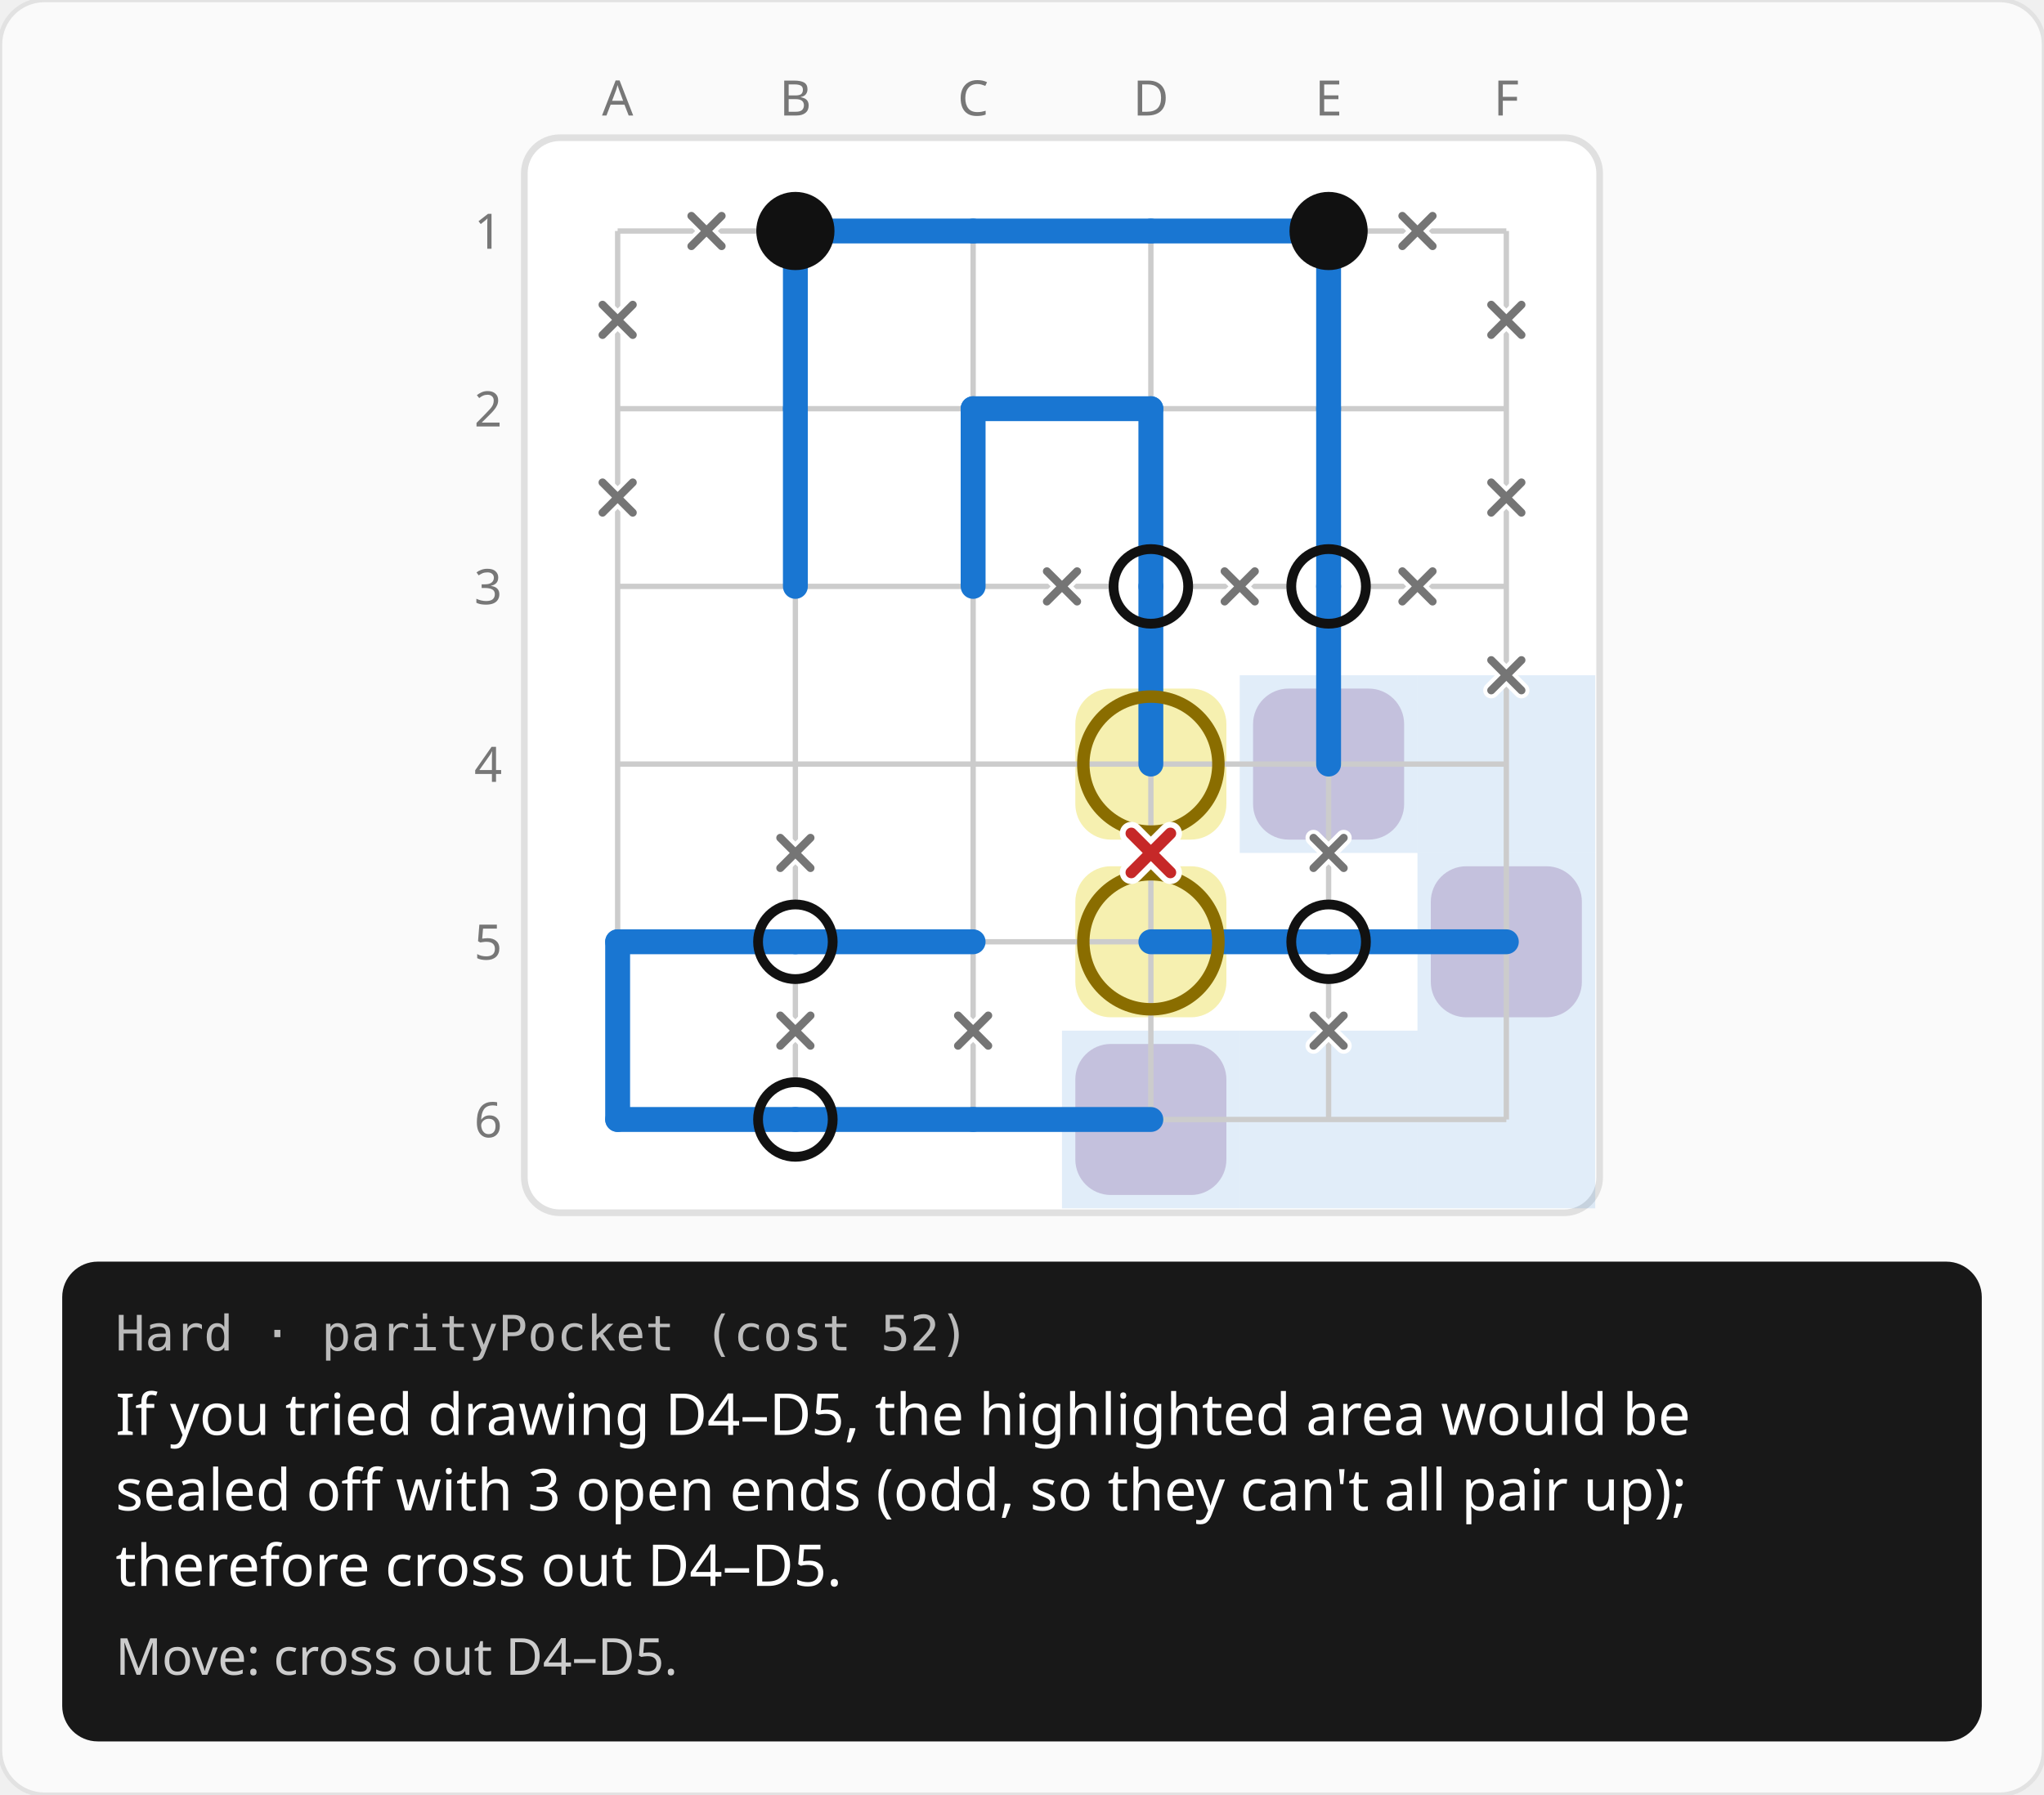
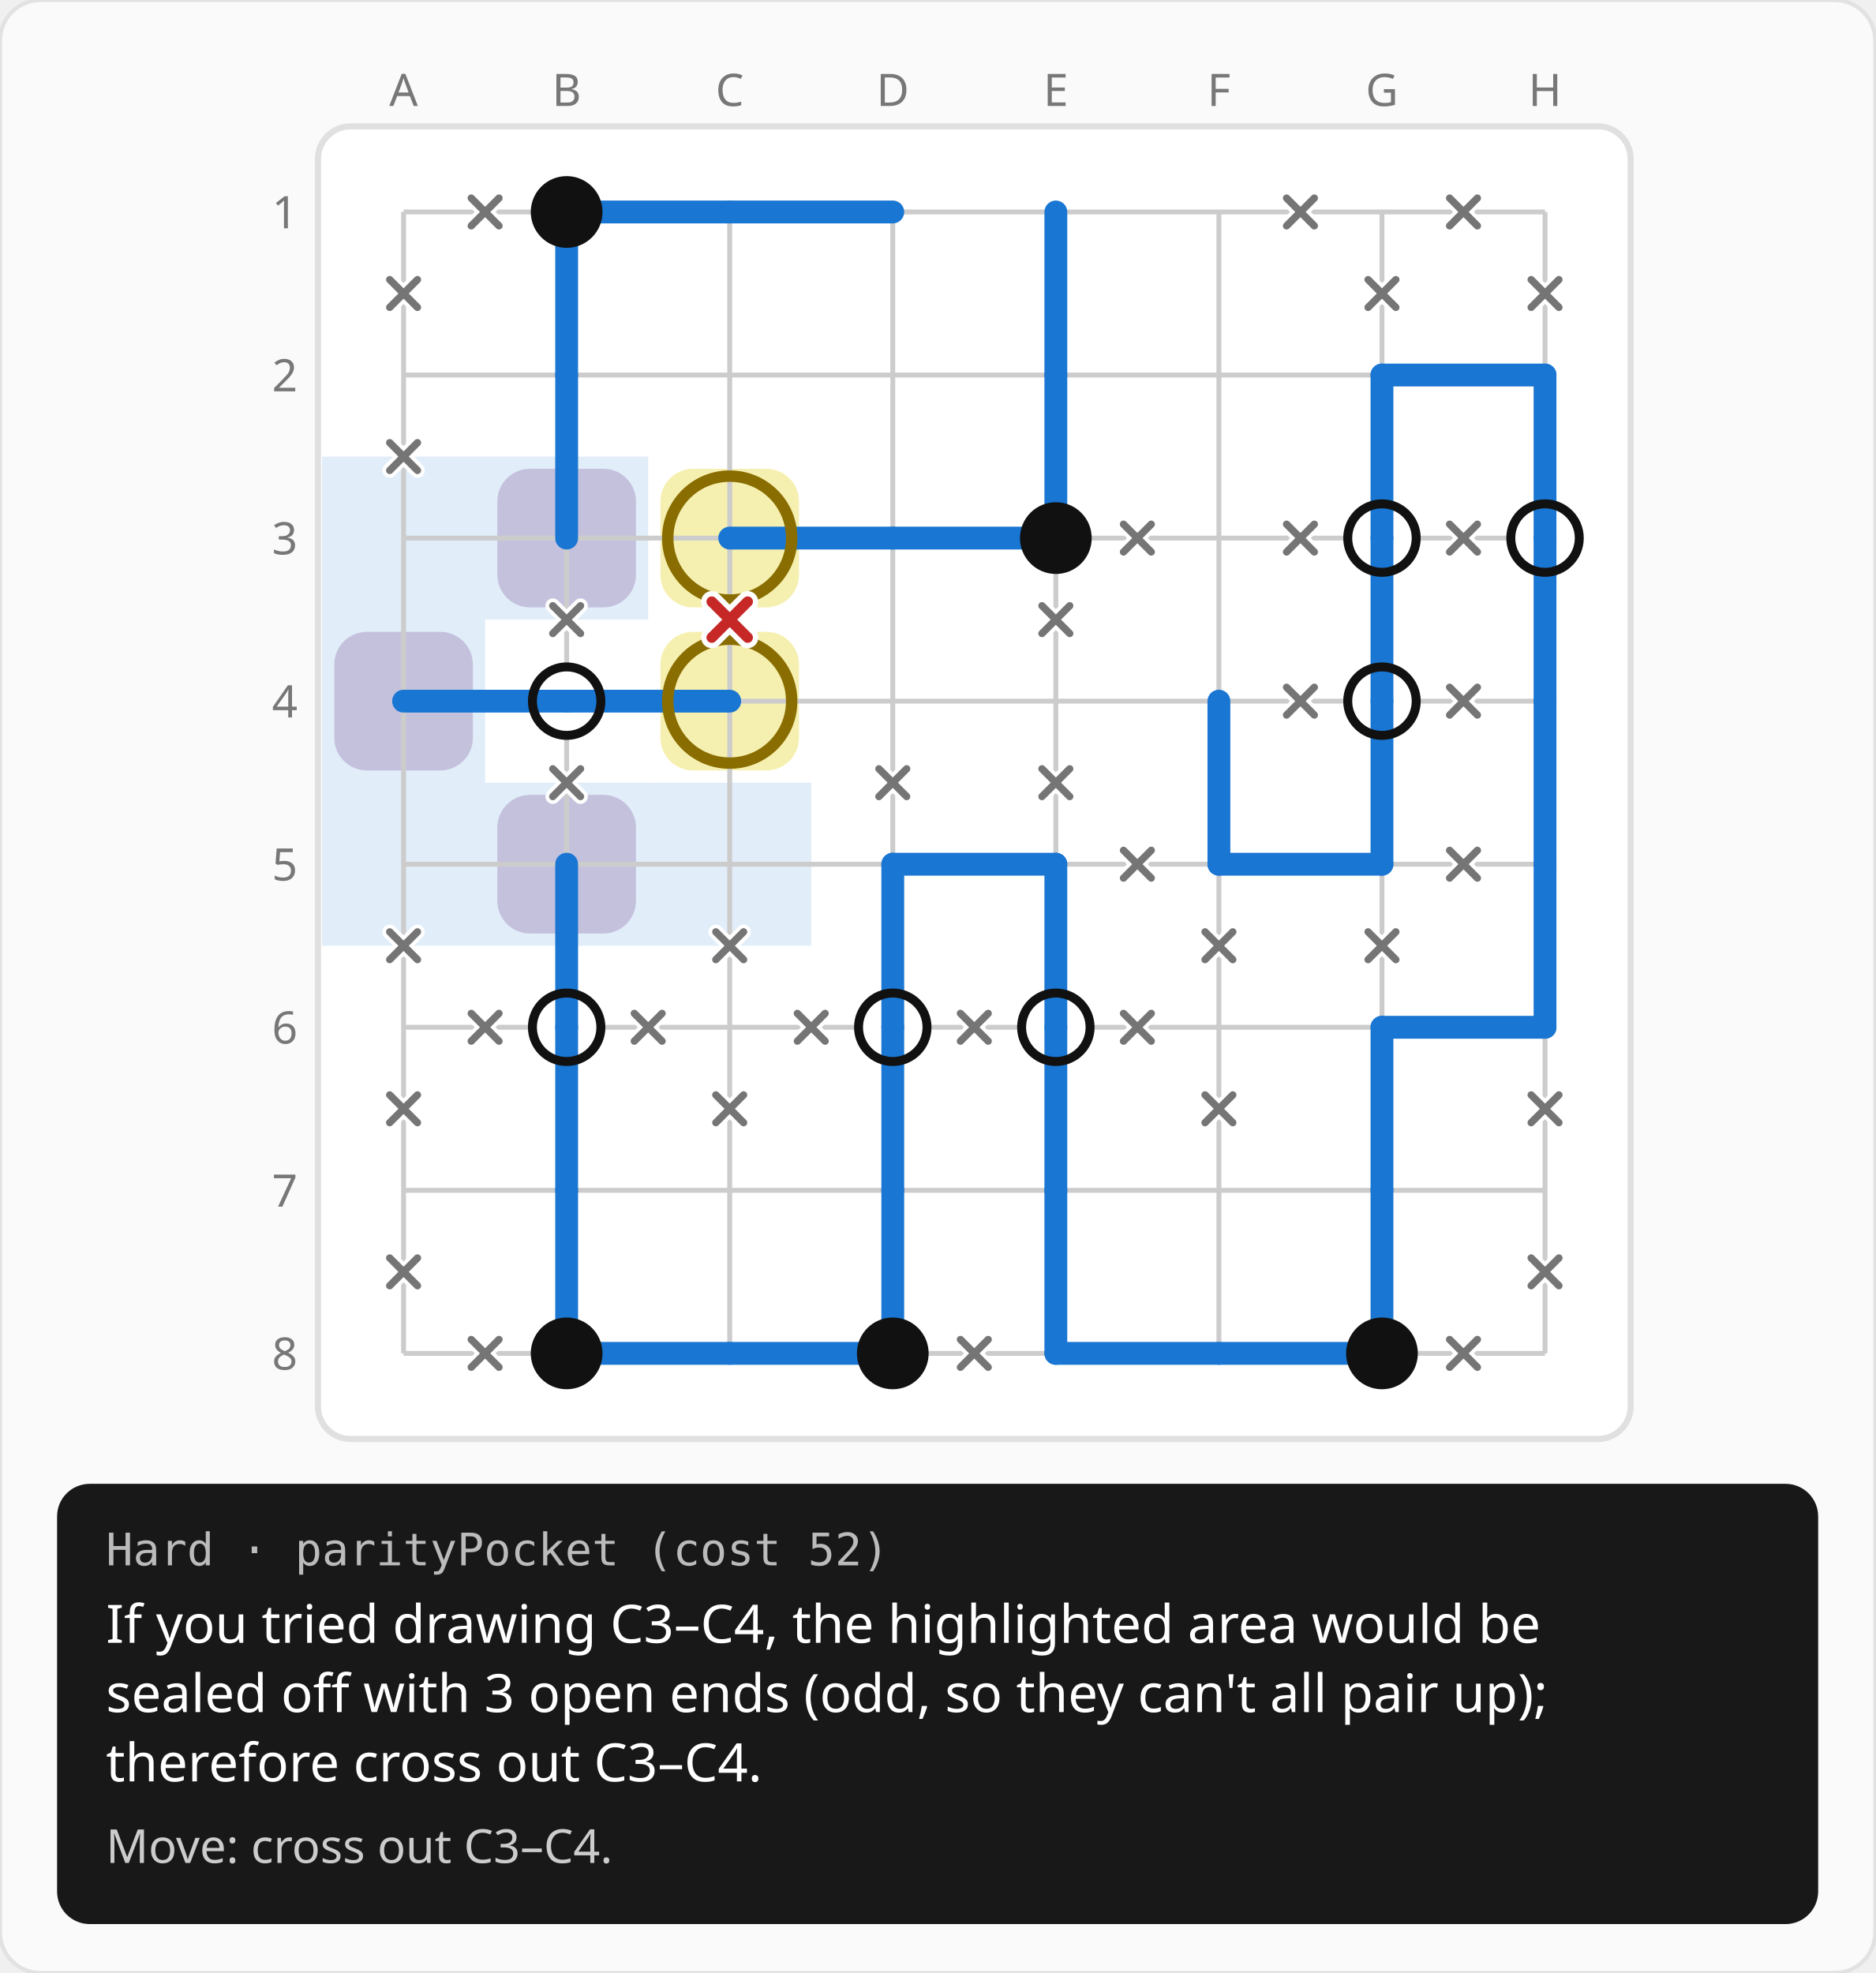
- <svg xmlns="http://www.w3.org/2000/svg" width="460" height="404" viewBox="0 0 460 404">
-   <rect width="460" height="404" rx="10" fill="#fafafa" stroke="#e2e2e2" />
+ <svg xmlns="http://www.w3.org/2000/svg" width="460" height="484" viewBox="0 0 460 484">
+   <rect width="460" height="484" rx="10" fill="#fafafa" stroke="#e2e2e2" />
  <defs>
    <pattern id="hatch" width="8" height="8" patternUnits="userSpaceOnUse" patternTransform="rotate(45)">
      <line x1="0" y1="0" x2="0" y2="8" stroke="#d55e00" stroke-width="3" opacity="0.55" />
    </pattern>
  </defs>
-   <g transform="translate(99 12)">
+   <g transform="translate(59 12)">
    <text x="40" y="14" fill="#777777" font-size="11" font-family="system-ui, sans-serif" text-anchor="middle">A</text>
    <text x="80" y="14" fill="#777777" font-size="11" font-family="system-ui, sans-serif" text-anchor="middle">B</text>
    <text x="120" y="14" fill="#777777" font-size="11" font-family="system-ui, sans-serif" text-anchor="middle">C</text>
    <text x="160" y="14" fill="#777777" font-size="11" font-family="system-ui, sans-serif" text-anchor="middle">D</text>
    <text x="200" y="14" fill="#777777" font-size="11" font-family="system-ui, sans-serif" text-anchor="middle">E</text>
    <text x="240" y="14" fill="#777777" font-size="11" font-family="system-ui, sans-serif" text-anchor="middle">F</text>
+     <text x="280" y="14" fill="#777777" font-size="11" font-family="system-ui, sans-serif" text-anchor="middle">G</text>
+     <text x="320" y="14" fill="#777777" font-size="11" font-family="system-ui, sans-serif" text-anchor="middle">H</text>
    <text x="14" y="44" fill="#777777" font-size="11" font-family="system-ui, sans-serif" text-anchor="end">1</text>
    <text x="14" y="84" fill="#777777" font-size="11" font-family="system-ui, sans-serif" text-anchor="end">2</text>
    <text x="14" y="124" fill="#777777" font-size="11" font-family="system-ui, sans-serif" text-anchor="end">3</text>
    <text x="14" y="164" fill="#777777" font-size="11" font-family="system-ui, sans-serif" text-anchor="end">4</text>
    <text x="14" y="204" fill="#777777" font-size="11" font-family="system-ui, sans-serif" text-anchor="end">5</text>
    <text x="14" y="244" fill="#777777" font-size="11" font-family="system-ui, sans-serif" text-anchor="end">6</text>
+     <text x="14" y="284" fill="#777777" font-size="11" font-family="system-ui, sans-serif" text-anchor="end">7</text>
+     <text x="14" y="324" fill="#777777" font-size="11" font-family="system-ui, sans-serif" text-anchor="end">8</text>
    <g transform="translate(18 18)">
-       <rect x="1" y="1" width="242" height="242" rx="8" fill="#ffffff" stroke="#e0e0e0" stroke-width="1.5" />
-       <rect x="162" y="122" width="40" height="40" fill="rgba(25,118,210,0.13)" />
-       <rect x="202" y="122" width="40" height="40" fill="rgba(25,118,210,0.13)" />
-       <rect x="202" y="162" width="40" height="40" fill="rgba(25,118,210,0.13)" />
-       <rect x="202" y="202" width="40" height="40" fill="rgba(25,118,210,0.13)" />
-       <rect x="162" y="202" width="40" height="40" fill="rgba(25,118,210,0.13)" />
-       <rect x="122" y="202" width="40" height="40" fill="rgba(25,118,210,0.13)" />
-       <rect x="165" y="125" width="34" height="34" rx="8" fill="rgba(122,81,149,0.28)" />
-       <rect x="205" y="165" width="34" height="34" rx="8" fill="rgba(122,81,149,0.28)" />
-       <rect x="125" y="205" width="34" height="34" rx="8" fill="rgba(122,81,149,0.28)" />
-       <rect x="125" y="125" width="34" height="34" rx="8" fill="rgba(244,236,156,0.8)" />
-       <rect x="125" y="165" width="34" height="34" rx="8" fill="rgba(244,236,156,0.8)" />
-       <line x1="22" y1="22" x2="222" y2="22" stroke="#cccccc" stroke-width="1.2" />
-       <line x1="22" y1="62" x2="222" y2="62" stroke="#cccccc" stroke-width="1.2" />
-       <line x1="22" y1="102" x2="222" y2="102" stroke="#cccccc" stroke-width="1.2" />
-       <line x1="22" y1="142" x2="222" y2="142" stroke="#cccccc" stroke-width="1.2" />
-       <line x1="22" y1="182" x2="222" y2="182" stroke="#cccccc" stroke-width="1.2" />
-       <line x1="22" y1="222" x2="222" y2="222" stroke="#cccccc" stroke-width="1.2" />
-       <line x1="22" y1="22" x2="22" y2="222" stroke="#cccccc" stroke-width="1.2" />
-       <line x1="62" y1="22" x2="62" y2="222" stroke="#cccccc" stroke-width="1.2" />
-       <line x1="102" y1="22" x2="102" y2="222" stroke="#cccccc" stroke-width="1.2" />
-       <line x1="142" y1="22" x2="142" y2="222" stroke="#cccccc" stroke-width="1.2" />
-       <line x1="182" y1="22" x2="182" y2="222" stroke="#cccccc" stroke-width="1.2" />
-       <line x1="222" y1="22" x2="222" y2="222" stroke="#cccccc" stroke-width="1.2" />
-       <circle cx="142" cy="102" r="8.4" fill="#ffffff" />
-       <circle cx="182" cy="102" r="8.4" fill="#ffffff" />
-       <circle cx="62" cy="182" r="8.4" fill="#ffffff" />
-       <circle cx="182" cy="182" r="8.4" fill="#ffffff" />
+       <rect x="1" y="1" width="322" height="322" rx="8" fill="#ffffff" stroke="#e0e0e0" stroke-width="1.5" />
+       <rect x="2" y="82" width="40" height="40" fill="rgba(25,118,210,0.13)" />
+       <rect x="2" y="122" width="40" height="40" fill="rgba(25,118,210,0.13)" />
+       <rect x="2" y="162" width="40" height="40" fill="rgba(25,118,210,0.13)" />
+       <rect x="42" y="162" width="40" height="40" fill="rgba(25,118,210,0.13)" />
+       <rect x="82" y="162" width="40" height="40" fill="rgba(25,118,210,0.13)" />
+       <rect x="42" y="82" width="40" height="40" fill="rgba(25,118,210,0.13)" />
+       <rect x="5" y="125" width="34" height="34" rx="8" fill="rgba(122,81,149,0.28)" />
+       <rect x="45" y="165" width="34" height="34" rx="8" fill="rgba(122,81,149,0.28)" />
+       <rect x="45" y="85" width="34" height="34" rx="8" fill="rgba(122,81,149,0.28)" />
+       <rect x="85" y="85" width="34" height="34" rx="8" fill="rgba(244,236,156,0.8)" />
+       <rect x="85" y="125" width="34" height="34" rx="8" fill="rgba(244,236,156,0.8)" />
+       <line x1="22" y1="22" x2="302" y2="22" stroke="#cccccc" stroke-width="1.2" />
+       <line x1="22" y1="62" x2="302" y2="62" stroke="#cccccc" stroke-width="1.2" />
+       <line x1="22" y1="102" x2="302" y2="102" stroke="#cccccc" stroke-width="1.2" />
+       <line x1="22" y1="142" x2="302" y2="142" stroke="#cccccc" stroke-width="1.2" />
+       <line x1="22" y1="182" x2="302" y2="182" stroke="#cccccc" stroke-width="1.2" />
+       <line x1="22" y1="222" x2="302" y2="222" stroke="#cccccc" stroke-width="1.2" />
+       <line x1="22" y1="262" x2="302" y2="262" stroke="#cccccc" stroke-width="1.2" />
+       <line x1="22" y1="302" x2="302" y2="302" stroke="#cccccc" stroke-width="1.2" />
+       <line x1="22" y1="22" x2="22" y2="302" stroke="#cccccc" stroke-width="1.2" />
+       <line x1="62" y1="22" x2="62" y2="302" stroke="#cccccc" stroke-width="1.2" />
+       <line x1="102" y1="22" x2="102" y2="302" stroke="#cccccc" stroke-width="1.2" />
+       <line x1="142" y1="22" x2="142" y2="302" stroke="#cccccc" stroke-width="1.2" />
+       <line x1="182" y1="22" x2="182" y2="302" stroke="#cccccc" stroke-width="1.2" />
+       <line x1="222" y1="22" x2="222" y2="302" stroke="#cccccc" stroke-width="1.2" />
+       <line x1="262" y1="22" x2="262" y2="302" stroke="#cccccc" stroke-width="1.2" />
+       <line x1="302" y1="22" x2="302" y2="302" stroke="#cccccc" stroke-width="1.2" />
+       <circle cx="262" cy="102" r="8.4" fill="#ffffff" />
+       <circle cx="302" cy="102" r="8.4" fill="#ffffff" />
+       <circle cx="62" cy="142" r="8.4" fill="#ffffff" />
+       <circle cx="262" cy="142" r="8.4" fill="#ffffff" />
      <circle cx="62" cy="222" r="8.4" fill="#ffffff" />
+       <circle cx="142" cy="222" r="8.4" fill="#ffffff" />
+       <circle cx="182" cy="222" r="8.4" fill="#ffffff" />
      <line x1="62" y1="22" x2="102" y2="22" stroke="#1976d2" stroke-width="5.6" stroke-linecap="round" />
      <line x1="62" y1="22" x2="62" y2="62" stroke="#1976d2" stroke-width="5.6" stroke-linecap="round" />
      <line x1="102" y1="22" x2="142" y2="22" stroke="#1976d2" stroke-width="5.6" stroke-linecap="round" />
-       <line x1="142" y1="22" x2="182" y2="22" stroke="#1976d2" stroke-width="5.6" stroke-linecap="round" />
      <line x1="182" y1="22" x2="182" y2="62" stroke="#1976d2" stroke-width="5.6" stroke-linecap="round" />
      <line x1="62" y1="62" x2="62" y2="102" stroke="#1976d2" stroke-width="5.6" stroke-linecap="round" />
-       <line x1="102" y1="62" x2="142" y2="62" stroke="#1976d2" stroke-width="5.6" stroke-linecap="round" />
-       <line x1="102" y1="62" x2="102" y2="102" stroke="#1976d2" stroke-width="5.6" stroke-linecap="round" />
-       <line x1="142" y1="62" x2="142" y2="102" stroke="#1976d2" stroke-width="5.6" stroke-linecap="round" />
      <line x1="182" y1="62" x2="182" y2="102" stroke="#1976d2" stroke-width="5.6" stroke-linecap="round" />
-       <line x1="142" y1="102" x2="142" y2="142" stroke="#1976d2" stroke-width="5.6" stroke-linecap="round" />
-       <line x1="182" y1="102" x2="182" y2="142" stroke="#1976d2" stroke-width="5.6" stroke-linecap="round" />
-       <line x1="22" y1="182" x2="62" y2="182" stroke="#1976d2" stroke-width="5.6" stroke-linecap="round" />
-       <line x1="22" y1="182" x2="22" y2="222" stroke="#1976d2" stroke-width="5.6" stroke-linecap="round" />
-       <line x1="62" y1="182" x2="102" y2="182" stroke="#1976d2" stroke-width="5.6" stroke-linecap="round" />
+       <line x1="262" y1="62" x2="302" y2="62" stroke="#1976d2" stroke-width="5.6" stroke-linecap="round" />
+       <line x1="262" y1="62" x2="262" y2="102" stroke="#1976d2" stroke-width="5.6" stroke-linecap="round" />
+       <line x1="302" y1="62" x2="302" y2="102" stroke="#1976d2" stroke-width="5.6" stroke-linecap="round" />
+       <line x1="102" y1="102" x2="142" y2="102" stroke="#1976d2" stroke-width="5.6" stroke-linecap="round" />
+       <line x1="142" y1="102" x2="182" y2="102" stroke="#1976d2" stroke-width="5.6" stroke-linecap="round" />
+       <line x1="262" y1="102" x2="262" y2="142" stroke="#1976d2" stroke-width="5.6" stroke-linecap="round" />
+       <line x1="302" y1="102" x2="302" y2="142" stroke="#1976d2" stroke-width="5.6" stroke-linecap="round" />
+       <line x1="22" y1="142" x2="62" y2="142" stroke="#1976d2" stroke-width="5.6" stroke-linecap="round" />
+       <line x1="62" y1="142" x2="102" y2="142" stroke="#1976d2" stroke-width="5.6" stroke-linecap="round" />
+       <line x1="222" y1="142" x2="222" y2="182" stroke="#1976d2" stroke-width="5.6" stroke-linecap="round" />
+       <line x1="262" y1="142" x2="262" y2="182" stroke="#1976d2" stroke-width="5.6" stroke-linecap="round" />
+       <line x1="302" y1="142" x2="302" y2="182" stroke="#1976d2" stroke-width="5.6" stroke-linecap="round" />
+       <line x1="62" y1="182" x2="62" y2="222" stroke="#1976d2" stroke-width="5.6" stroke-linecap="round" />
      <line x1="142" y1="182" x2="182" y2="182" stroke="#1976d2" stroke-width="5.6" stroke-linecap="round" />
-       <line x1="182" y1="182" x2="222" y2="182" stroke="#1976d2" stroke-width="5.6" stroke-linecap="round" />
-       <line x1="22" y1="222" x2="62" y2="222" stroke="#1976d2" stroke-width="5.6" stroke-linecap="round" />
-       <line x1="62" y1="222" x2="102" y2="222" stroke="#1976d2" stroke-width="5.6" stroke-linecap="round" />
-       <line x1="102" y1="222" x2="142" y2="222" stroke="#1976d2" stroke-width="5.6" stroke-linecap="round" />
+       <line x1="142" y1="182" x2="142" y2="222" stroke="#1976d2" stroke-width="5.6" stroke-linecap="round" />
+       <line x1="182" y1="182" x2="182" y2="222" stroke="#1976d2" stroke-width="5.6" stroke-linecap="round" />
+       <line x1="222" y1="182" x2="262" y2="182" stroke="#1976d2" stroke-width="5.6" stroke-linecap="round" />
+       <line x1="302" y1="182" x2="302" y2="222" stroke="#1976d2" stroke-width="5.6" stroke-linecap="round" />
+       <line x1="62" y1="222" x2="62" y2="262" stroke="#1976d2" stroke-width="5.6" stroke-linecap="round" />
+       <line x1="142" y1="222" x2="142" y2="262" stroke="#1976d2" stroke-width="5.6" stroke-linecap="round" />
+       <line x1="182" y1="222" x2="182" y2="262" stroke="#1976d2" stroke-width="5.6" stroke-linecap="round" />
+       <line x1="262" y1="222" x2="302" y2="222" stroke="#1976d2" stroke-width="5.6" stroke-linecap="round" />
+       <line x1="262" y1="222" x2="262" y2="262" stroke="#1976d2" stroke-width="5.6" stroke-linecap="round" />
+       <line x1="62" y1="262" x2="62" y2="302" stroke="#1976d2" stroke-width="5.6" stroke-linecap="round" />
+       <line x1="142" y1="262" x2="142" y2="302" stroke="#1976d2" stroke-width="5.6" stroke-linecap="round" />
+       <line x1="182" y1="262" x2="182" y2="302" stroke="#1976d2" stroke-width="5.6" stroke-linecap="round" />
+       <line x1="262" y1="262" x2="262" y2="302" stroke="#1976d2" stroke-width="5.6" stroke-linecap="round" />
+       <line x1="62" y1="302" x2="102" y2="302" stroke="#1976d2" stroke-width="5.6" stroke-linecap="round" />
+       <line x1="102" y1="302" x2="142" y2="302" stroke="#1976d2" stroke-width="5.6" stroke-linecap="round" />
+       <line x1="182" y1="302" x2="222" y2="302" stroke="#1976d2" stroke-width="5.6" stroke-linecap="round" />
+       <line x1="222" y1="302" x2="262" y2="302" stroke="#1976d2" stroke-width="5.6" stroke-linecap="round" />
      <circle cx="62" cy="22" r="8.8" fill="#111111" />
-       <circle cx="182" cy="22" r="8.8" fill="#111111" />
-       <circle cx="142" cy="102" r="8.4" fill="none" stroke="#111111" stroke-width="2.2" />
-       <circle cx="182" cy="102" r="8.4" fill="none" stroke="#111111" stroke-width="2.2" />
-       <circle cx="62" cy="182" r="8.4" fill="none" stroke="#111111" stroke-width="2.2" />
-       <circle cx="182" cy="182" r="8.4" fill="none" stroke="#111111" stroke-width="2.2" />
+       <circle cx="182" cy="102" r="8.8" fill="#111111" />
+       <circle cx="262" cy="102" r="8.4" fill="none" stroke="#111111" stroke-width="2.2" />
+       <circle cx="302" cy="102" r="8.4" fill="none" stroke="#111111" stroke-width="2.2" />
+       <circle cx="62" cy="142" r="8.4" fill="none" stroke="#111111" stroke-width="2.2" />
+       <circle cx="262" cy="142" r="8.4" fill="none" stroke="#111111" stroke-width="2.2" />
      <circle cx="62" cy="222" r="8.4" fill="none" stroke="#111111" stroke-width="2.2" />
+       <circle cx="142" cy="222" r="8.4" fill="none" stroke="#111111" stroke-width="2.2" />
+       <circle cx="182" cy="222" r="8.4" fill="none" stroke="#111111" stroke-width="2.2" />
+       <circle cx="62" cy="302" r="8.8" fill="#111111" />
+       <circle cx="142" cy="302" r="8.8" fill="#111111" />
+       <circle cx="262" cy="302" r="8.8" fill="#111111" />
      <path d="M38.6 18.6L45.4 25.4M38.6 25.4L45.4 18.6" stroke="#ffffff" stroke-width="3.6" stroke-linecap="round" />
      <path d="M38.6 18.6L45.4 25.4M38.6 25.4L45.4 18.6" stroke="#757575" stroke-width="1.8" stroke-linecap="round" />
      <path d="M18.6 38.6L25.4 45.4M18.6 45.4L25.4 38.6" stroke="#ffffff" stroke-width="3.6" stroke-linecap="round" />
      <path d="M18.6 38.6L25.4 45.4M18.6 45.4L25.4 38.6" stroke="#757575" stroke-width="1.8" stroke-linecap="round" />
-       <path d="M198.6 18.6L205.4 25.4M198.6 25.4L205.4 18.6" stroke="#ffffff" stroke-width="3.6" stroke-linecap="round" />
-       <path d="M198.6 18.6L205.4 25.4M198.6 25.4L205.4 18.6" stroke="#757575" stroke-width="1.8" stroke-linecap="round" />
-       <path d="M218.6 38.6L225.4 45.4M218.6 45.4L225.4 38.6" stroke="#ffffff" stroke-width="3.6" stroke-linecap="round" />
-       <path d="M218.6 38.6L225.4 45.4M218.6 45.4L225.4 38.6" stroke="#757575" stroke-width="1.8" stroke-linecap="round" />
+       <path d="M238.6 18.6L245.4 25.4M238.6 25.4L245.4 18.6" stroke="#ffffff" stroke-width="3.6" stroke-linecap="round" />
+       <path d="M238.6 18.6L245.4 25.4M238.6 25.4L245.4 18.6" stroke="#757575" stroke-width="1.8" stroke-linecap="round" />
+       <path d="M278.6 18.6L285.4 25.4M278.6 25.4L285.4 18.6" stroke="#ffffff" stroke-width="3.6" stroke-linecap="round" />
+       <path d="M278.6 18.6L285.4 25.4M278.6 25.4L285.4 18.6" stroke="#757575" stroke-width="1.8" stroke-linecap="round" />
+       <path d="M258.6 38.6L265.4 45.4M258.6 45.4L265.4 38.6" stroke="#ffffff" stroke-width="3.6" stroke-linecap="round" />
+       <path d="M258.6 38.6L265.4 45.4M258.6 45.4L265.4 38.6" stroke="#757575" stroke-width="1.8" stroke-linecap="round" />
+       <path d="M298.6 38.6L305.4 45.4M298.6 45.4L305.4 38.6" stroke="#ffffff" stroke-width="3.6" stroke-linecap="round" />
+       <path d="M298.6 38.6L305.4 45.4M298.6 45.4L305.4 38.6" stroke="#757575" stroke-width="1.8" stroke-linecap="round" />
      <path d="M18.6 78.6L25.4 85.4M18.6 85.4L25.4 78.6" stroke="#ffffff" stroke-width="3.6" stroke-linecap="round" />
      <path d="M18.6 78.6L25.4 85.4M18.6 85.4L25.4 78.6" stroke="#757575" stroke-width="1.8" stroke-linecap="round" />
-       <path d="M218.6 78.6L225.4 85.4M218.6 85.4L225.4 78.6" stroke="#ffffff" stroke-width="3.6" stroke-linecap="round" />
-       <path d="M218.6 78.6L225.4 85.4M218.6 85.4L225.4 78.6" stroke="#757575" stroke-width="1.8" stroke-linecap="round" />
-       <path d="M118.6 98.6L125.4 105.4M118.6 105.4L125.4 98.6" stroke="#ffffff" stroke-width="3.6" stroke-linecap="round" />
-       <path d="M118.6 98.6L125.4 105.4M118.6 105.4L125.4 98.6" stroke="#757575" stroke-width="1.8" stroke-linecap="round" />
-       <path d="M158.6 98.6L165.4 105.4M158.6 105.4L165.4 98.6" stroke="#ffffff" stroke-width="3.6" stroke-linecap="round" />
-       <path d="M158.6 98.6L165.4 105.4M158.6 105.4L165.4 98.6" stroke="#757575" stroke-width="1.8" stroke-linecap="round" />
+       <path d="M58.6 118.6L65.4 125.4M58.6 125.4L65.4 118.6" stroke="#ffffff" stroke-width="3.6" stroke-linecap="round" />
+       <path d="M58.6 118.6L65.4 125.4M58.6 125.4L65.4 118.6" stroke="#757575" stroke-width="1.8" stroke-linecap="round" />
      <path d="M198.6 98.6L205.4 105.4M198.6 105.4L205.4 98.6" stroke="#ffffff" stroke-width="3.6" stroke-linecap="round" />
      <path d="M198.6 98.6L205.4 105.4M198.6 105.4L205.4 98.6" stroke="#757575" stroke-width="1.8" stroke-linecap="round" />
-       <path d="M218.6 118.6L225.4 125.4M218.6 125.4L225.4 118.6" stroke="#ffffff" stroke-width="3.6" stroke-linecap="round" />
-       <path d="M218.6 118.6L225.4 125.4M218.6 125.4L225.4 118.6" stroke="#757575" stroke-width="1.8" stroke-linecap="round" />
+       <path d="M178.6 118.6L185.4 125.4M178.6 125.4L185.4 118.6" stroke="#ffffff" stroke-width="3.6" stroke-linecap="round" />
+       <path d="M178.6 118.6L185.4 125.4M178.6 125.4L185.4 118.6" stroke="#757575" stroke-width="1.8" stroke-linecap="round" />
+       <path d="M238.6 98.6L245.4 105.4M238.6 105.4L245.4 98.6" stroke="#ffffff" stroke-width="3.6" stroke-linecap="round" />
+       <path d="M238.6 98.6L245.4 105.4M238.6 105.4L245.4 98.6" stroke="#757575" stroke-width="1.8" stroke-linecap="round" />
+       <path d="M278.6 98.6L285.4 105.4M278.6 105.4L285.4 98.6" stroke="#ffffff" stroke-width="3.6" stroke-linecap="round" />
+       <path d="M278.6 98.6L285.4 105.4M278.6 105.4L285.4 98.6" stroke="#757575" stroke-width="1.8" stroke-linecap="round" />
      <path d="M58.6 158.6L65.4 165.4M58.6 165.4L65.4 158.6" stroke="#ffffff" stroke-width="3.6" stroke-linecap="round" />
      <path d="M58.6 158.6L65.4 165.4M58.6 165.4L65.4 158.6" stroke="#757575" stroke-width="1.8" stroke-linecap="round" />
+       <path d="M138.6 158.6L145.4 165.4M138.6 165.4L145.4 158.6" stroke="#ffffff" stroke-width="3.6" stroke-linecap="round" />
+       <path d="M138.6 158.6L145.4 165.4M138.6 165.4L145.4 158.6" stroke="#757575" stroke-width="1.8" stroke-linecap="round" />
      <path d="M178.6 158.6L185.4 165.4M178.6 165.4L185.4 158.6" stroke="#ffffff" stroke-width="3.6" stroke-linecap="round" />
      <path d="M178.6 158.6L185.4 165.4M178.6 165.4L185.4 158.6" stroke="#757575" stroke-width="1.8" stroke-linecap="round" />
-       <path d="M58.6 198.6L65.4 205.4M58.6 205.4L65.4 198.6" stroke="#ffffff" stroke-width="3.6" stroke-linecap="round" />
-       <path d="M58.6 198.6L65.4 205.4M58.6 205.4L65.4 198.6" stroke="#757575" stroke-width="1.8" stroke-linecap="round" />
+       <path d="M238.6 138.6L245.4 145.4M238.6 145.4L245.4 138.6" stroke="#ffffff" stroke-width="3.6" stroke-linecap="round" />
+       <path d="M238.6 138.6L245.4 145.4M238.6 145.4L245.4 138.6" stroke="#757575" stroke-width="1.8" stroke-linecap="round" />
+       <path d="M278.6 138.6L285.4 145.4M278.6 145.4L285.4 138.6" stroke="#ffffff" stroke-width="3.6" stroke-linecap="round" />
+       <path d="M278.6 138.6L285.4 145.4M278.6 145.4L285.4 138.6" stroke="#757575" stroke-width="1.8" stroke-linecap="round" />
+       <path d="M18.6 198.6L25.4 205.4M18.6 205.4L25.4 198.6" stroke="#ffffff" stroke-width="3.6" stroke-linecap="round" />
+       <path d="M18.6 198.6L25.4 205.4M18.6 205.4L25.4 198.6" stroke="#757575" stroke-width="1.8" stroke-linecap="round" />
      <path d="M98.6 198.6L105.4 205.4M98.6 205.4L105.4 198.6" stroke="#ffffff" stroke-width="3.6" stroke-linecap="round" />
      <path d="M98.6 198.6L105.4 205.4M98.6 205.4L105.4 198.6" stroke="#757575" stroke-width="1.8" stroke-linecap="round" />
-       <path d="M178.6 198.6L185.4 205.4M178.6 205.4L185.4 198.6" stroke="#ffffff" stroke-width="3.6" stroke-linecap="round" />
-       <path d="M178.6 198.6L185.4 205.4M178.6 205.4L185.4 198.6" stroke="#757575" stroke-width="1.8" stroke-linecap="round" />
-       <circle cx="142" cy="142" r="15.2" fill="none" stroke="#8a6d00" stroke-width="2.8" />
-       <circle cx="142" cy="182" r="15.2" fill="none" stroke="#8a6d00" stroke-width="2.8" />
-       <path d="M137.6 157.6L146.4 166.4M137.6 166.4L146.4 157.6" stroke="#ffffff" stroke-width="5.2" stroke-linecap="round" />
-       <path d="M137.6 157.6L146.4 166.4M137.6 166.4L146.4 157.6" stroke="#c62828" stroke-width="2.6" stroke-linecap="round" />
+       <path d="M198.6 178.6L205.4 185.4M198.6 185.4L205.4 178.6" stroke="#ffffff" stroke-width="3.6" stroke-linecap="round" />
+       <path d="M198.6 178.6L205.4 185.4M198.6 185.4L205.4 178.6" stroke="#757575" stroke-width="1.8" stroke-linecap="round" />
+       <path d="M218.6 198.6L225.4 205.4M218.6 205.4L225.4 198.6" stroke="#ffffff" stroke-width="3.6" stroke-linecap="round" />
+       <path d="M218.6 198.6L225.4 205.4M218.6 205.4L225.4 198.6" stroke="#757575" stroke-width="1.8" stroke-linecap="round" />
+       <path d="M278.6 178.6L285.4 185.4M278.6 185.4L285.4 178.6" stroke="#ffffff" stroke-width="3.6" stroke-linecap="round" />
+       <path d="M278.6 178.6L285.4 185.4M278.6 185.4L285.4 178.6" stroke="#757575" stroke-width="1.8" stroke-linecap="round" />
+       <path d="M258.6 198.6L265.4 205.4M258.6 205.4L265.4 198.6" stroke="#ffffff" stroke-width="3.6" stroke-linecap="round" />
+       <path d="M258.6 198.6L265.4 205.4M258.6 205.4L265.4 198.6" stroke="#757575" stroke-width="1.8" stroke-linecap="round" />
+       <path d="M38.6 218.6L45.4 225.4M38.6 225.4L45.4 218.6" stroke="#ffffff" stroke-width="3.6" stroke-linecap="round" />
+       <path d="M38.6 218.6L45.4 225.4M38.6 225.4L45.4 218.6" stroke="#757575" stroke-width="1.8" stroke-linecap="round" />
+       <path d="M18.6 238.6L25.4 245.4M18.6 245.4L25.4 238.6" stroke="#ffffff" stroke-width="3.6" stroke-linecap="round" />
+       <path d="M18.6 238.6L25.4 245.4M18.6 245.4L25.4 238.6" stroke="#757575" stroke-width="1.8" stroke-linecap="round" />
+       <path d="M78.6 218.6L85.4 225.4M78.6 225.4L85.4 218.6" stroke="#ffffff" stroke-width="3.6" stroke-linecap="round" />
+       <path d="M78.6 218.6L85.4 225.4M78.6 225.4L85.4 218.6" stroke="#757575" stroke-width="1.8" stroke-linecap="round" />
+       <path d="M118.6 218.6L125.4 225.4M118.6 225.4L125.4 218.6" stroke="#ffffff" stroke-width="3.6" stroke-linecap="round" />
+       <path d="M118.6 218.6L125.4 225.4M118.6 225.4L125.4 218.6" stroke="#757575" stroke-width="1.8" stroke-linecap="round" />
+       <path d="M98.6 238.6L105.4 245.4M98.6 245.4L105.4 238.6" stroke="#ffffff" stroke-width="3.6" stroke-linecap="round" />
+       <path d="M98.6 238.6L105.4 245.4M98.6 245.4L105.4 238.6" stroke="#757575" stroke-width="1.8" stroke-linecap="round" />
+       <path d="M158.6 218.6L165.4 225.4M158.6 225.4L165.4 218.6" stroke="#ffffff" stroke-width="3.6" stroke-linecap="round" />
+       <path d="M158.6 218.6L165.4 225.4M158.6 225.4L165.4 218.6" stroke="#757575" stroke-width="1.8" stroke-linecap="round" />
+       <path d="M198.6 218.6L205.4 225.4M198.6 225.4L205.4 218.6" stroke="#ffffff" stroke-width="3.6" stroke-linecap="round" />
+       <path d="M198.6 218.6L205.4 225.4M198.6 225.4L205.4 218.6" stroke="#757575" stroke-width="1.8" stroke-linecap="round" />
+       <path d="M218.6 238.6L225.4 245.4M218.6 245.4L225.4 238.6" stroke="#ffffff" stroke-width="3.6" stroke-linecap="round" />
+       <path d="M218.6 238.6L225.4 245.4M218.6 245.4L225.4 238.6" stroke="#757575" stroke-width="1.8" stroke-linecap="round" />
+       <path d="M298.6 238.6L305.4 245.4M298.6 245.4L305.4 238.6" stroke="#ffffff" stroke-width="3.6" stroke-linecap="round" />
+       <path d="M298.6 238.6L305.4 245.4M298.6 245.4L305.4 238.6" stroke="#757575" stroke-width="1.8" stroke-linecap="round" />
+       <path d="M18.6 278.6L25.4 285.4M18.6 285.4L25.4 278.6" stroke="#ffffff" stroke-width="3.6" stroke-linecap="round" />
+       <path d="M18.6 278.6L25.4 285.4M18.6 285.4L25.4 278.6" stroke="#757575" stroke-width="1.8" stroke-linecap="round" />
+       <path d="M298.6 278.6L305.4 285.4M298.6 285.4L305.4 278.6" stroke="#ffffff" stroke-width="3.6" stroke-linecap="round" />
+       <path d="M298.6 278.6L305.4 285.4M298.6 285.4L305.4 278.6" stroke="#757575" stroke-width="1.8" stroke-linecap="round" />
+       <path d="M38.6 298.6L45.4 305.4M38.6 305.4L45.4 298.6" stroke="#ffffff" stroke-width="3.6" stroke-linecap="round" />
+       <path d="M38.6 298.6L45.4 305.4M38.6 305.4L45.4 298.6" stroke="#757575" stroke-width="1.8" stroke-linecap="round" />
+       <path d="M158.6 298.6L165.4 305.4M158.6 305.4L165.4 298.6" stroke="#ffffff" stroke-width="3.6" stroke-linecap="round" />
+       <path d="M158.6 298.6L165.4 305.4M158.6 305.4L165.4 298.6" stroke="#757575" stroke-width="1.8" stroke-linecap="round" />
+       <path d="M278.6 298.6L285.4 305.4M278.6 305.4L285.4 298.6" stroke="#ffffff" stroke-width="3.6" stroke-linecap="round" />
+       <path d="M278.6 298.6L285.4 305.4M278.6 305.4L285.4 298.6" stroke="#757575" stroke-width="1.8" stroke-linecap="round" />
+       <circle cx="102" cy="102" r="15.2" fill="none" stroke="#8a6d00" stroke-width="2.8" />
+       <circle cx="102" cy="142" r="15.2" fill="none" stroke="#8a6d00" stroke-width="2.8" />
+       <path d="M97.6 117.6L106.4 126.4M97.6 126.4L106.4 117.6" stroke="#ffffff" stroke-width="5.2" stroke-linecap="round" />
+       <path d="M97.6 117.6L106.4 126.4M97.6 126.4L106.4 117.6" stroke="#c62828" stroke-width="2.6" stroke-linecap="round" />
    </g>
  </g>
-   <rect x="14" y="284" width="432" height="108" rx="8" fill="#181818" />
-   <text x="26" y="304" fill="#bbbbbb" font-size="11" font-family="ui-monospace, Menlo, monospace">Hard · parityPocket (cost 52)</text>
-   <text x="26" y="323" fill="#ffffff" font-size="13" font-family="system-ui, sans-serif">If you tried drawing D4–D5, the highlighted area would be</text>
-   <text x="26" y="340" fill="#ffffff" font-size="13" font-family="system-ui, sans-serif">sealed off with 3 open ends (odd, so they can't all pair up);</text>
-   <text x="26" y="357" fill="#ffffff" font-size="13" font-family="system-ui, sans-serif">therefore cross out D4–D5.</text>
-   <text x="26" y="377" fill="#cccccc" font-size="11.5" font-family="system-ui, sans-serif">Move: cross out D4–D5.</text>
+   <rect x="14" y="364" width="432" height="108" rx="8" fill="#181818" />
+   <text x="26" y="384" fill="#bbbbbb" font-size="11" font-family="ui-monospace, Menlo, monospace">Hard · parityPocket (cost 52)</text>
+   <text x="26" y="403" fill="#ffffff" font-size="13" font-family="system-ui, sans-serif">If you tried drawing C3–C4, the highlighted area would be</text>
+   <text x="26" y="420" fill="#ffffff" font-size="13" font-family="system-ui, sans-serif">sealed off with 3 open ends (odd, so they can't all pair up);</text>
+   <text x="26" y="437" fill="#ffffff" font-size="13" font-family="system-ui, sans-serif">therefore cross out C3–C4.</text>
+   <text x="26" y="457" fill="#cccccc" font-size="11.5" font-family="system-ui, sans-serif">Move: cross out C3–C4.</text>
</svg>
